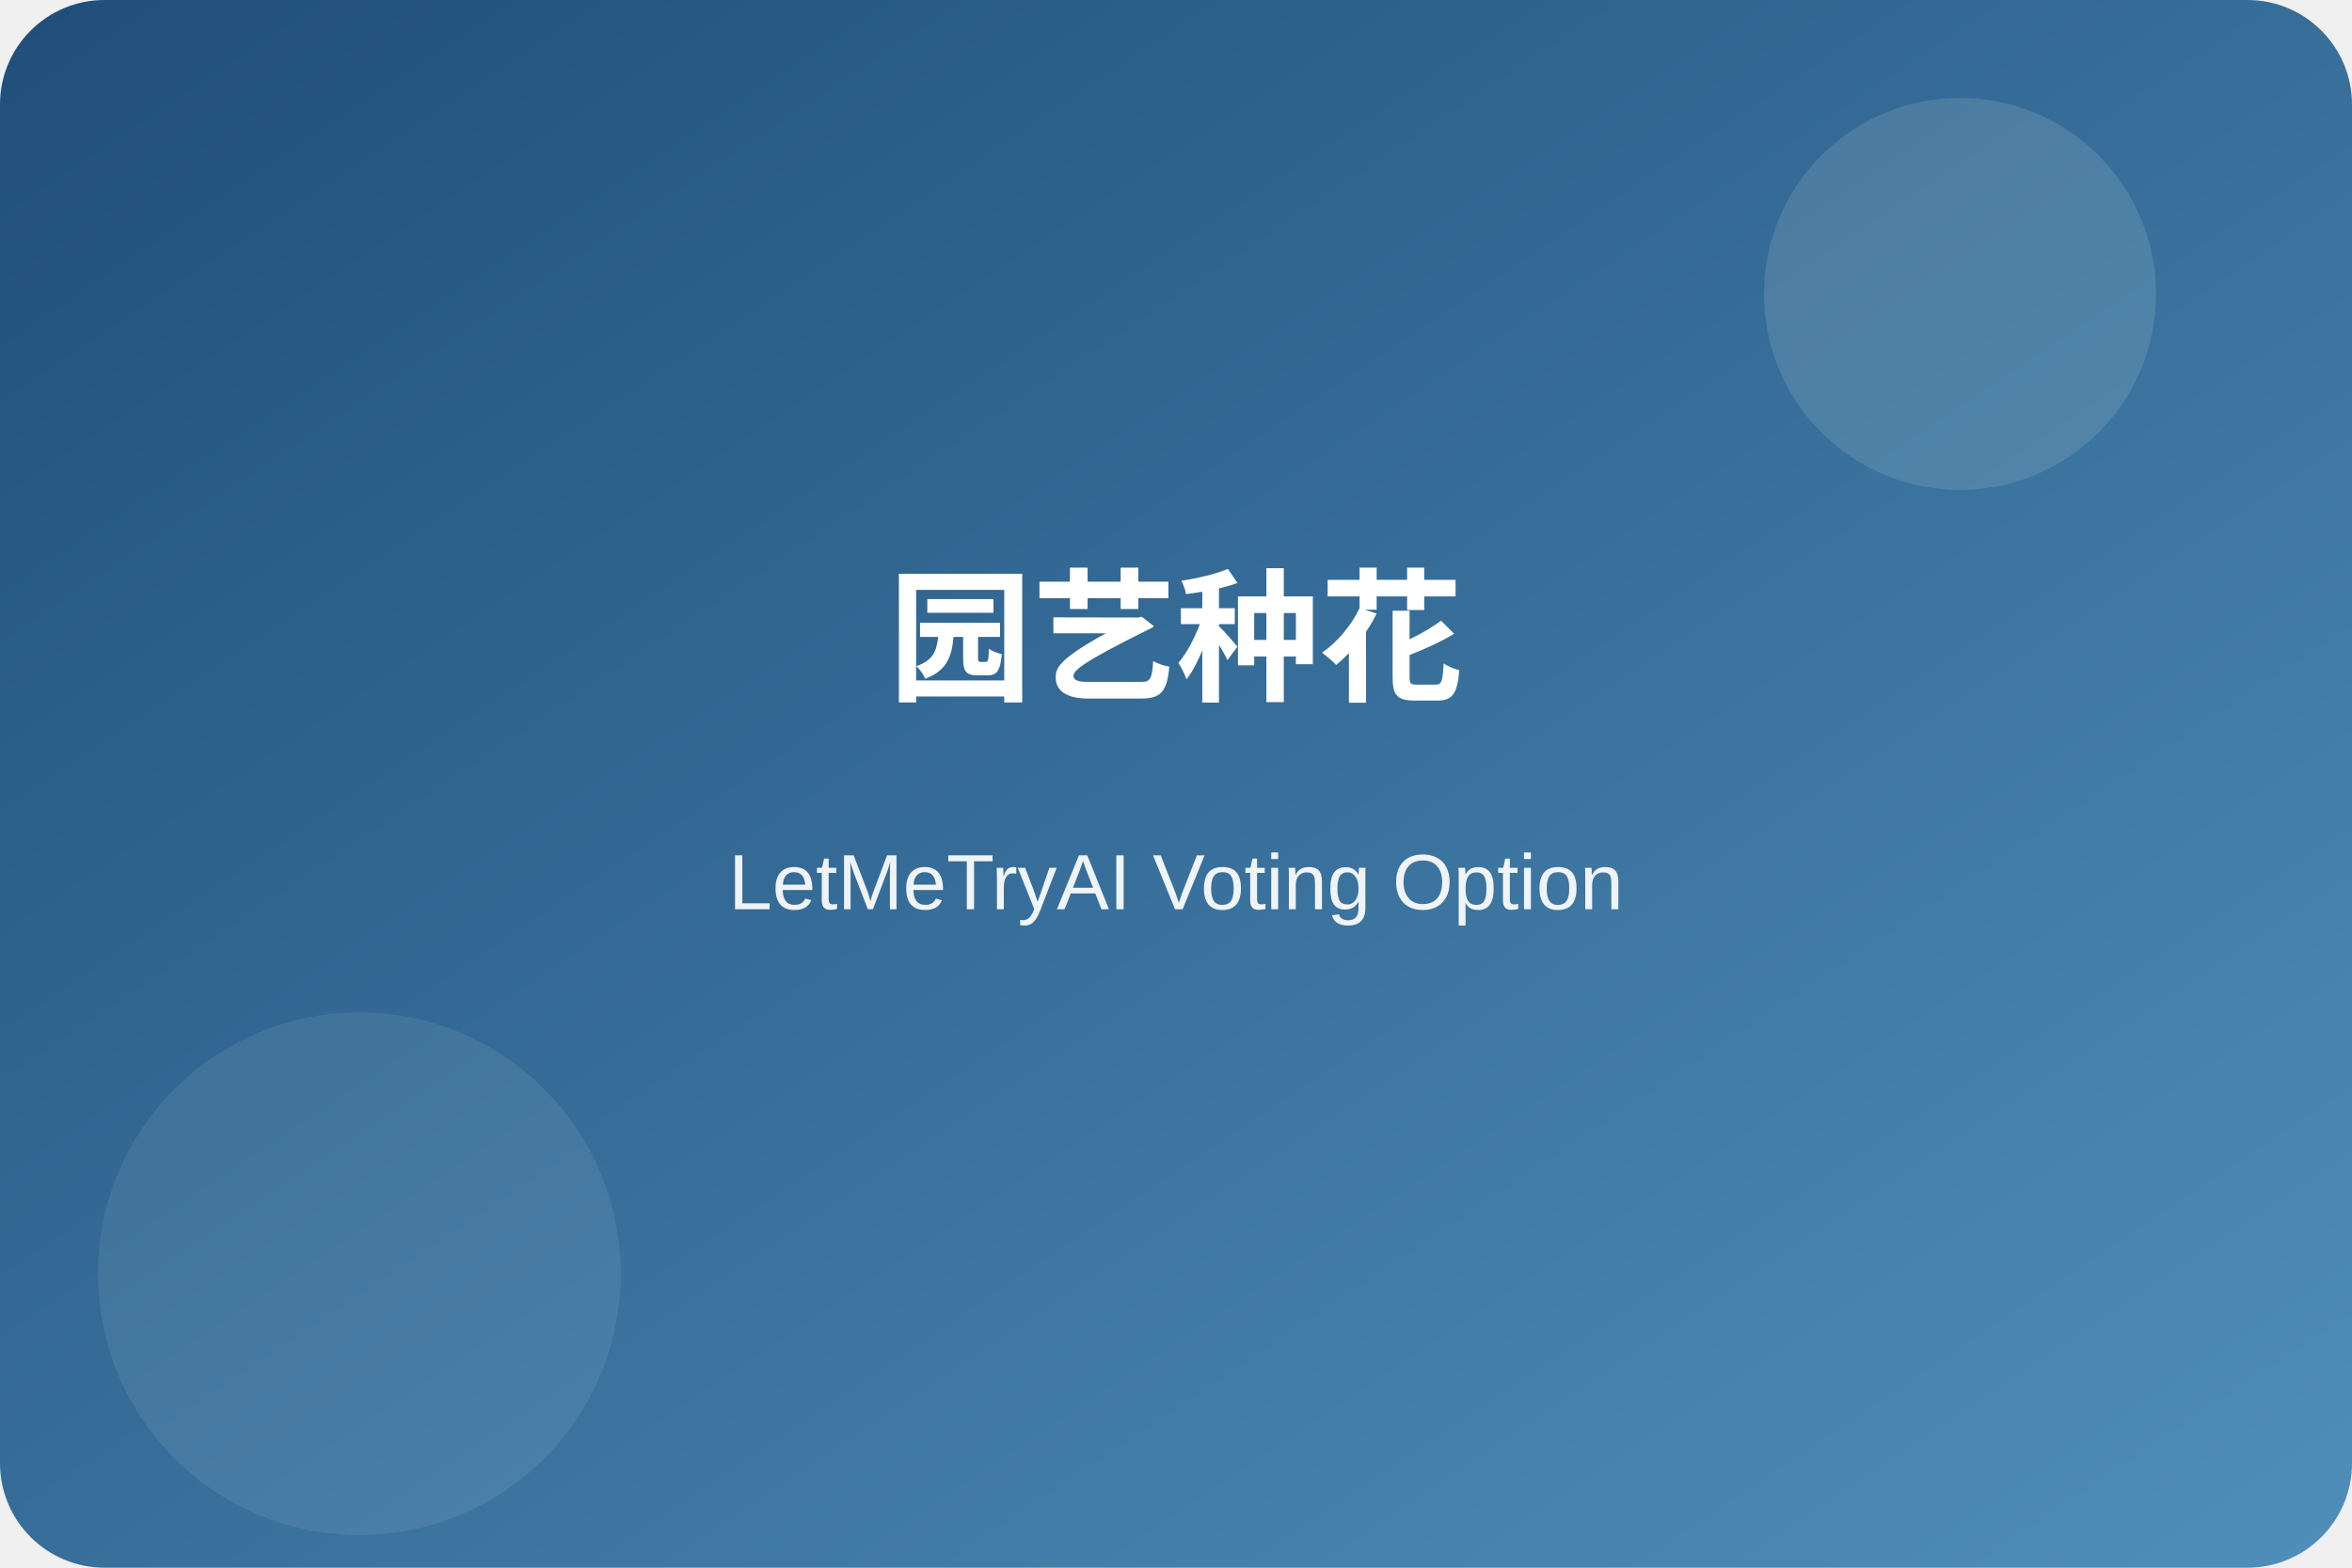
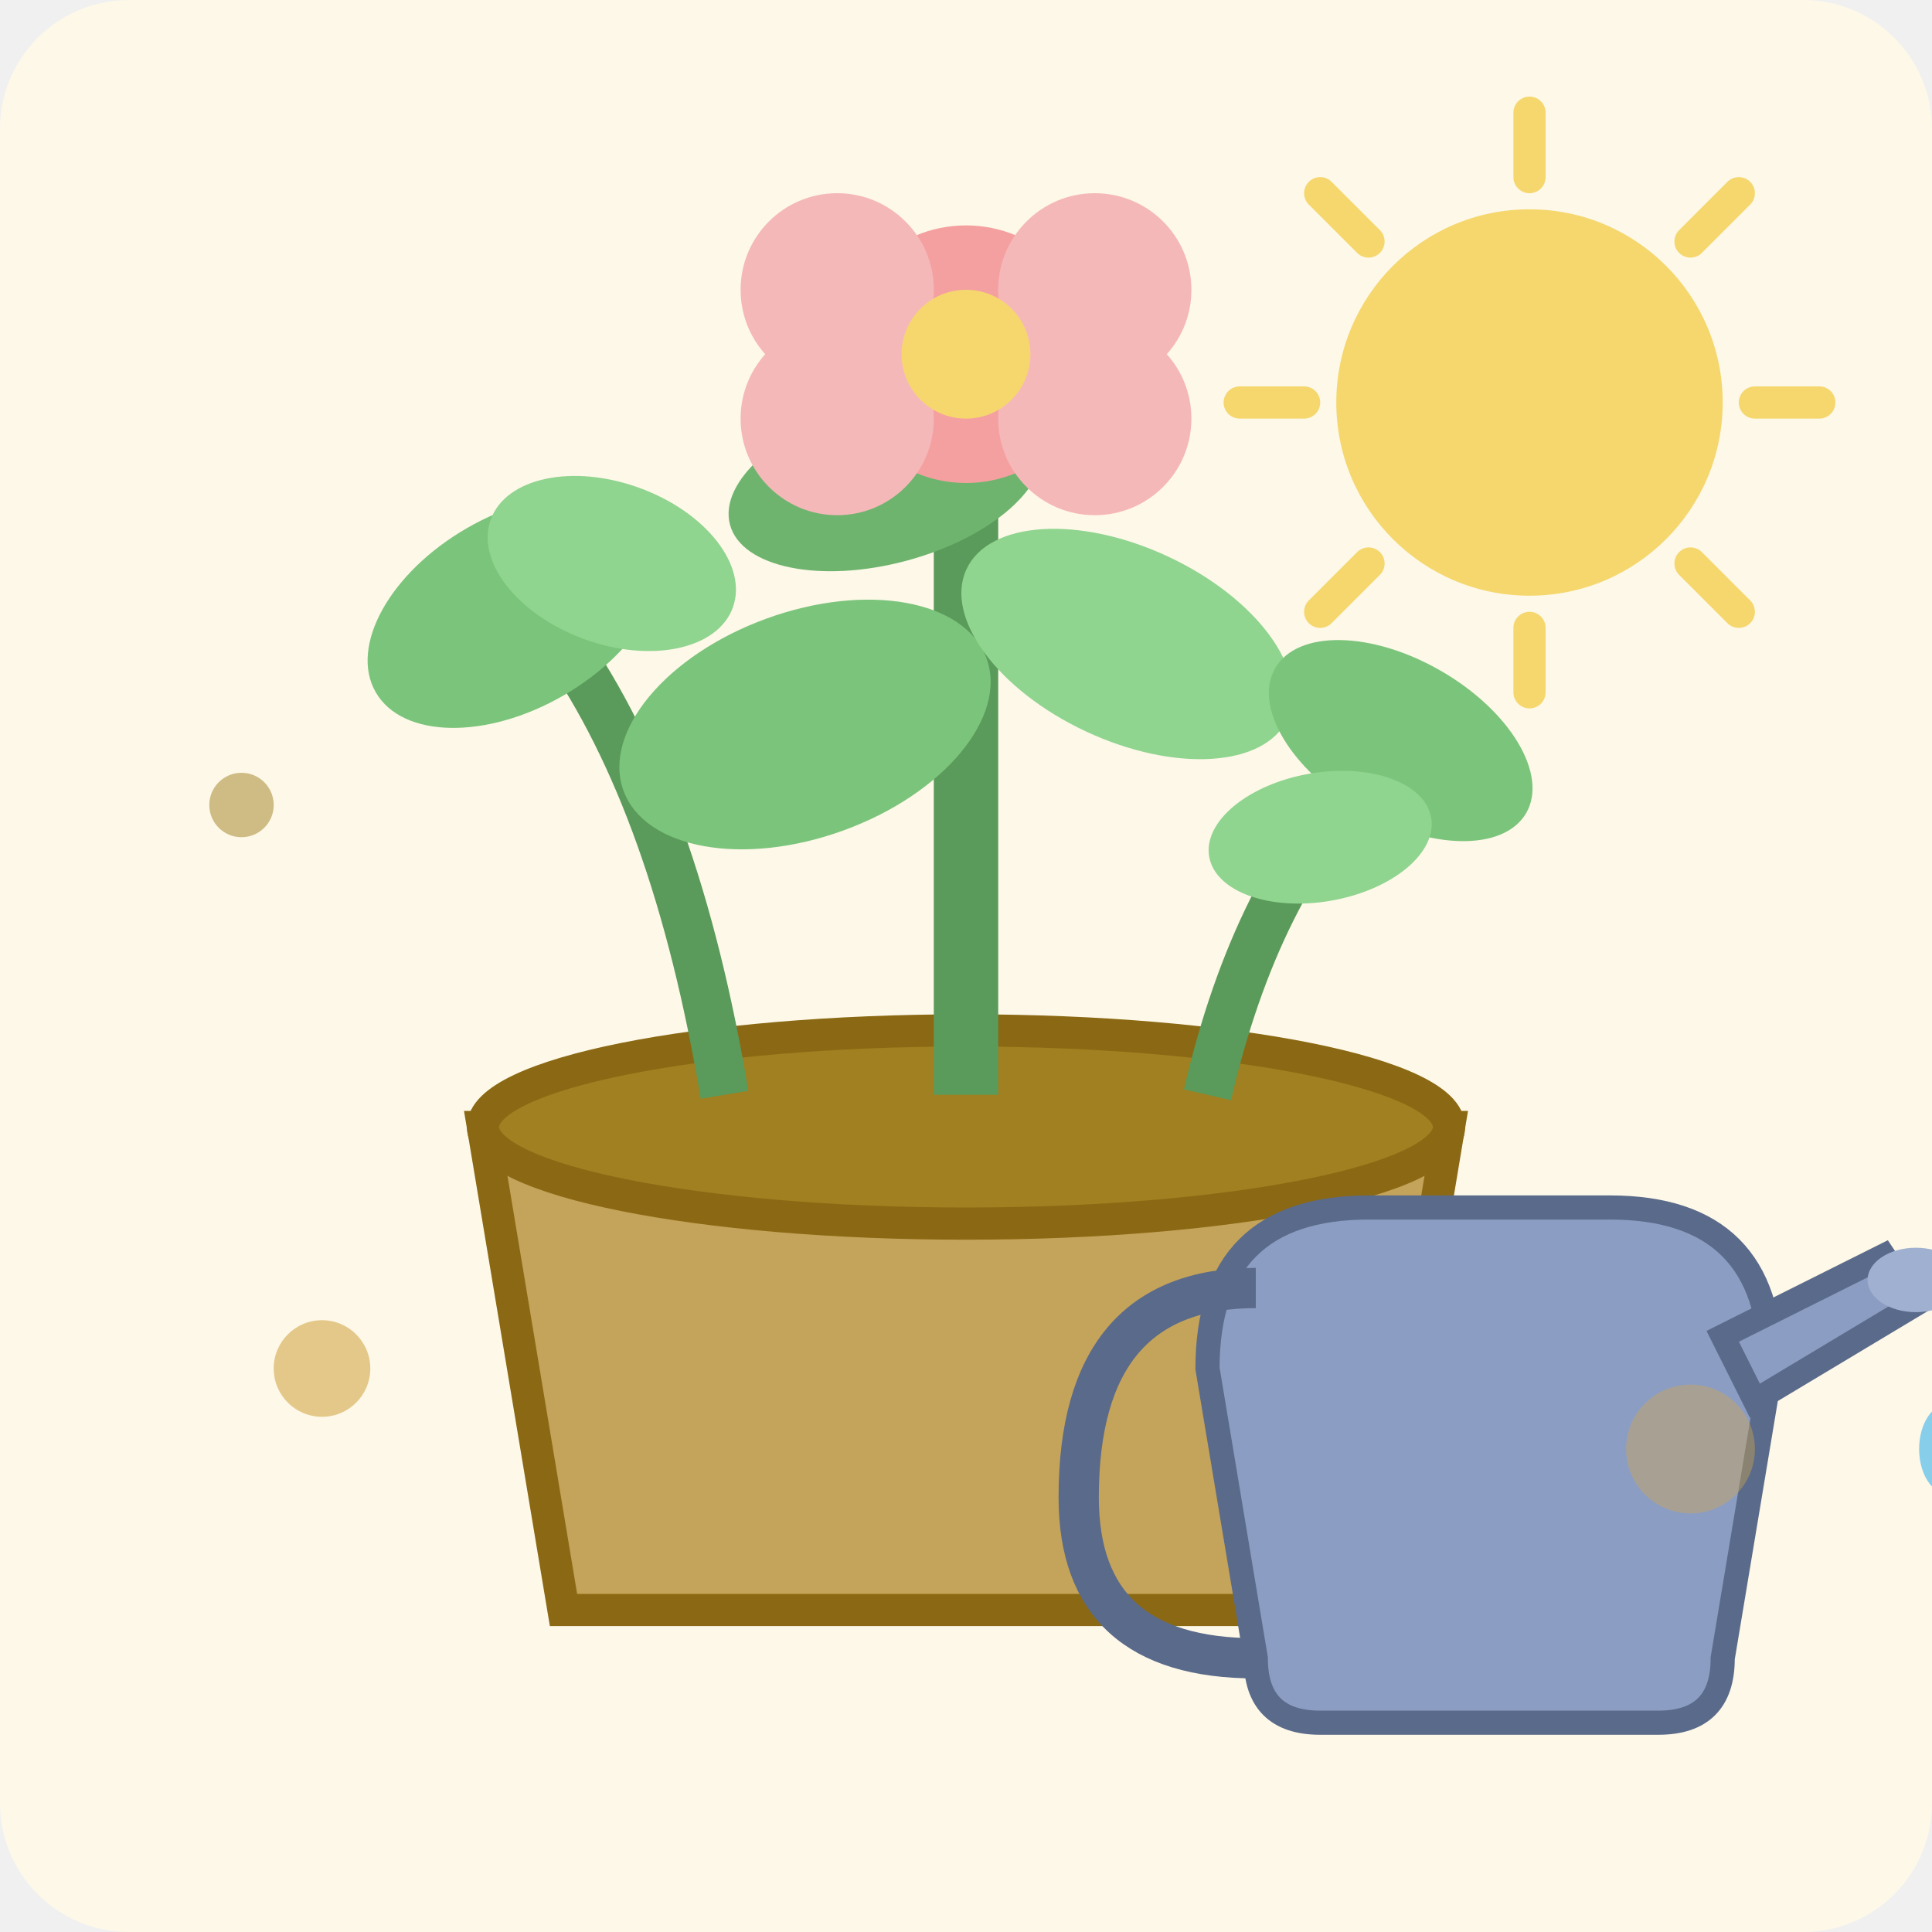
- <svg xmlns="http://www.w3.org/2000/svg" width="720" height="480" viewBox="0 0 720 480">
-   <defs>
-     <linearGradient id="grad" x1="0%" y1="0%" x2="100%" y2="100%">
-       <stop offset="0%" stop-color="#1f4e79" />
-       <stop offset="100%" stop-color="#4f8fba" />
-     </linearGradient>
-   </defs>
-   <rect width="720" height="480" rx="32" fill="url(#grad)" />
-   <circle cx="600" cy="90" r="60" fill="rgba(255,255,255,0.12)" />
-   <circle cx="110" cy="390" r="80" fill="rgba(255,255,255,0.08)" />
-   <text x="50%" y="44%" text-anchor="middle" font-size="44" font-family="Arial,Helvetica,sans-serif" fill="#ffffff" font-weight="700">园艺种花</text>
-   <text x="50%" y="58%" text-anchor="middle" font-size="24" font-family="Arial,Helvetica,sans-serif" fill="rgba(255,255,255,0.92)">LetMeTryAI Voting Option</text>
+ <svg xmlns="http://www.w3.org/2000/svg" viewBox="0 0 120 120">
+   <rect width="120" height="120" fill="#fdf8e8" rx="8" />
+   <circle cx="95" cy="25" r="12" fill="#f5d76e" />
+   <g stroke="#f5d76e" stroke-width="2" stroke-linecap="round">
+     <line x1="95" y1="7" x2="95" y2="11" />
+     <line x1="95" y1="39" x2="95" y2="43" />
+     <line x1="77" y1="25" x2="81" y2="25" />
+     <line x1="109" y1="25" x2="113" y2="25" />
+     <line x1="82" y1="12" x2="85" y2="15" />
+     <line x1="105" y1="35" x2="108" y2="38" />
+     <line x1="108" y1="12" x2="105" y2="15" />
+     <line x1="85" y1="35" x2="82" y2="38" />
+   </g>
+   <path d="M30 70 L90 70 L85 100 L35 100 Z" fill="#c4a35a" stroke="#8b6914" stroke-width="2" />
+   <ellipse cx="60" cy="70" rx="30" ry="6" fill="#a08020" stroke="#8b6914" stroke-width="2" />
+   <path d="M45 68 Q42 50 35 40" stroke="#5a9a5a" stroke-width="3" fill="none" />
+   <ellipse cx="32" cy="38" rx="10" ry="6" fill="#7bc47b" transform="rotate(-30 32 38)" />
+   <ellipse cx="38" cy="35" rx="8" ry="5" fill="#8fd48f" transform="rotate(20 38 35)" />
+   <path d="M60 68 Q60 45 60 25" stroke="#5a9a5a" stroke-width="4" fill="none" />
+   <ellipse cx="50" cy="45" rx="12" ry="7" fill="#7bc47b" transform="rotate(-20 50 45)" />
+   <ellipse cx="70" cy="40" rx="11" ry="6" fill="#8fd48f" transform="rotate(25 70 40)" />
+   <ellipse cx="55" cy="30" rx="10" ry="5" fill="#6eb46e" transform="rotate(-15 55 30)" />
+   <circle cx="60" cy="22" r="8" fill="#f5a0a0" />
+   <circle cx="52" cy="18" r="6" fill="#f5b8b8" />
+   <circle cx="68" cy="18" r="6" fill="#f5b8b8" />
+   <circle cx="52" cy="26" r="6" fill="#f5b8b8" />
+   <circle cx="68" cy="26" r="6" fill="#f5b8b8" />
+   <circle cx="60" cy="22" r="4" fill="#f5d76e" />
+   <path d="M75 68 Q78 55 85 48" stroke="#5a9a5a" stroke-width="3" fill="none" />
+   <ellipse cx="87" cy="46" rx="9" ry="5" fill="#7bc47b" transform="rotate(30 87 46)" />
+   <ellipse cx="82" cy="52" rx="7" ry="4" fill="#8fd48f" transform="rotate(-10 82 52)" />
+   <g transform="translate(75, 75)">
+     <path d="M0 10 Q0 0 10 0 L25 0 Q35 0 35 10 L32 28 Q32 32 28 32 L7 32 Q3 32 3 28 Z" fill="#8b9dc3" stroke="#5a6a8a" stroke-width="1.5" />
+     <path d="M3 5 Q-8 5 -8 18 Q-8 28 3 28" fill="none" stroke="#5a6a8a" stroke-width="2.5" />
+     <path d="M32 8 L42 3 L44 6 L34 12 Z" fill="#8b9dc3" stroke="#5a6a8a" stroke-width="1.5" />
+     <ellipse cx="44" cy="4.5" rx="3" ry="2" fill="#a0b0d0" />
+     <ellipse cx="48" cy="8" rx="2" ry="3" fill="#87ceeb" />
+     <ellipse cx="52" cy="12" rx="1.5" ry="2.5" fill="#87ceeb" />
+     <ellipse cx="46" cy="15" rx="1.8" ry="2.8" fill="#87ceeb" />
+   </g>
+   <circle cx="20" cy="85" r="3" fill="#d4a84b" opacity="0.6" />
+   <circle cx="105" cy="90" r="4" fill="#d4a84b" opacity="0.4" />
+   <circle cx="15" cy="50" r="2" fill="#a08020" opacity="0.5" />
</svg>
